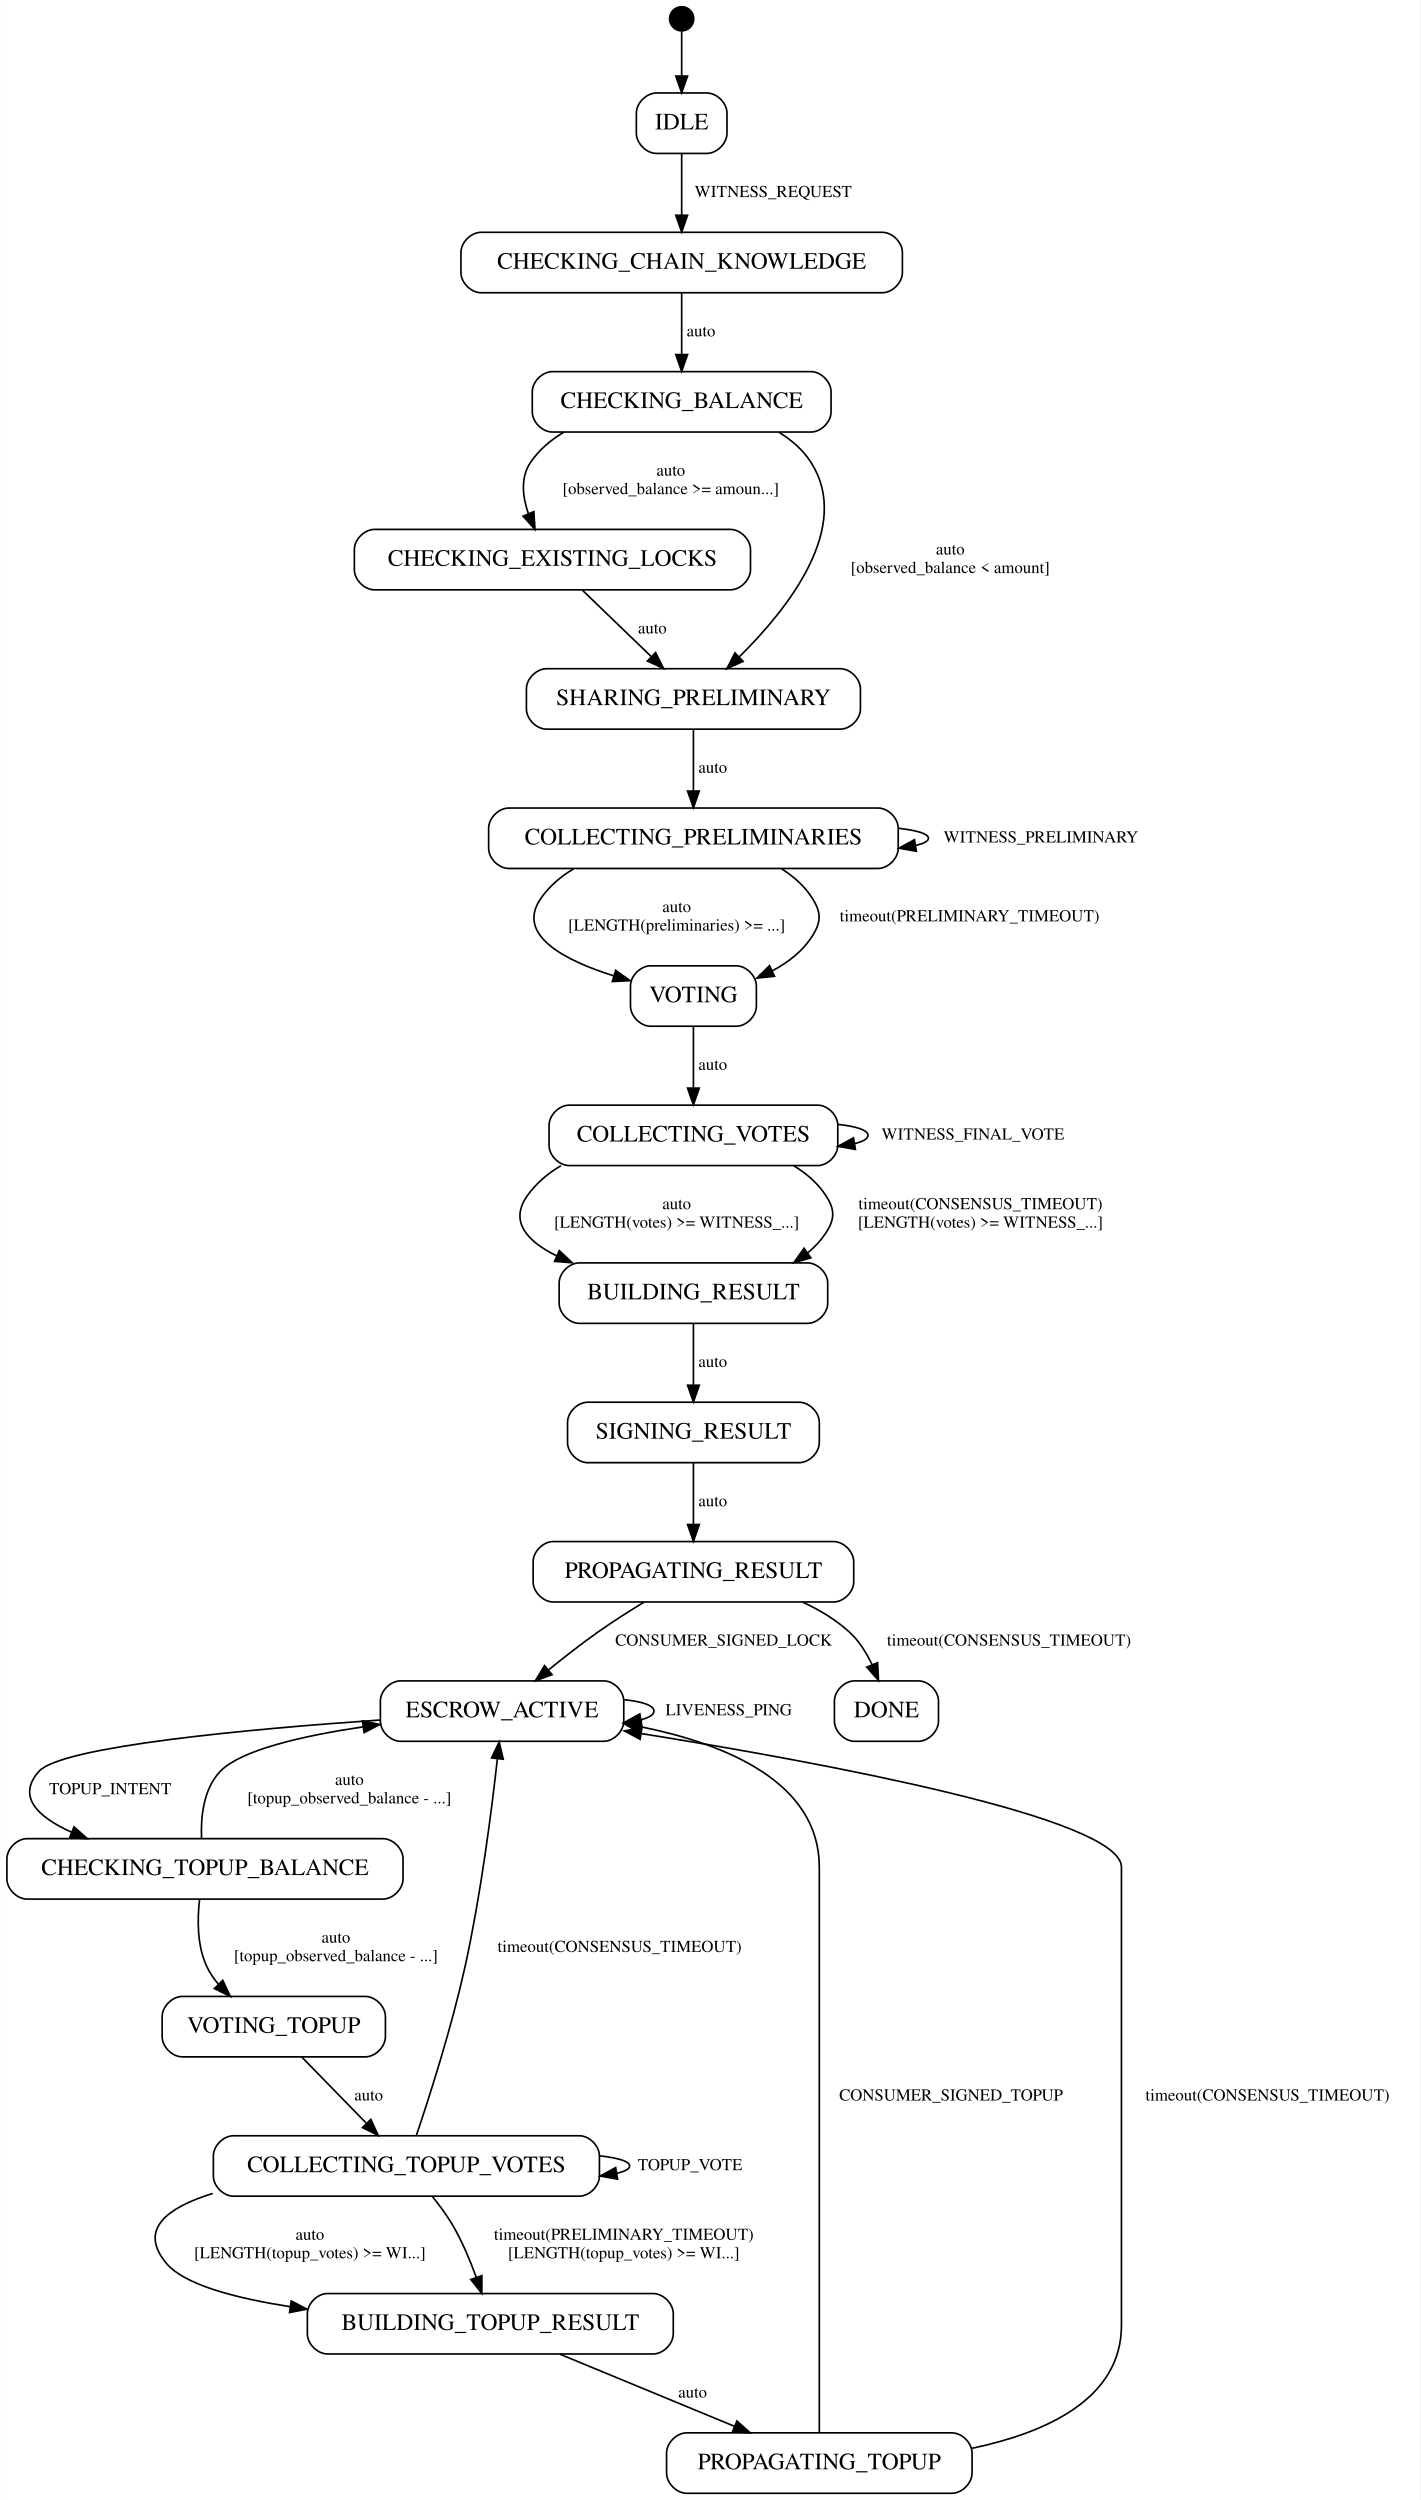
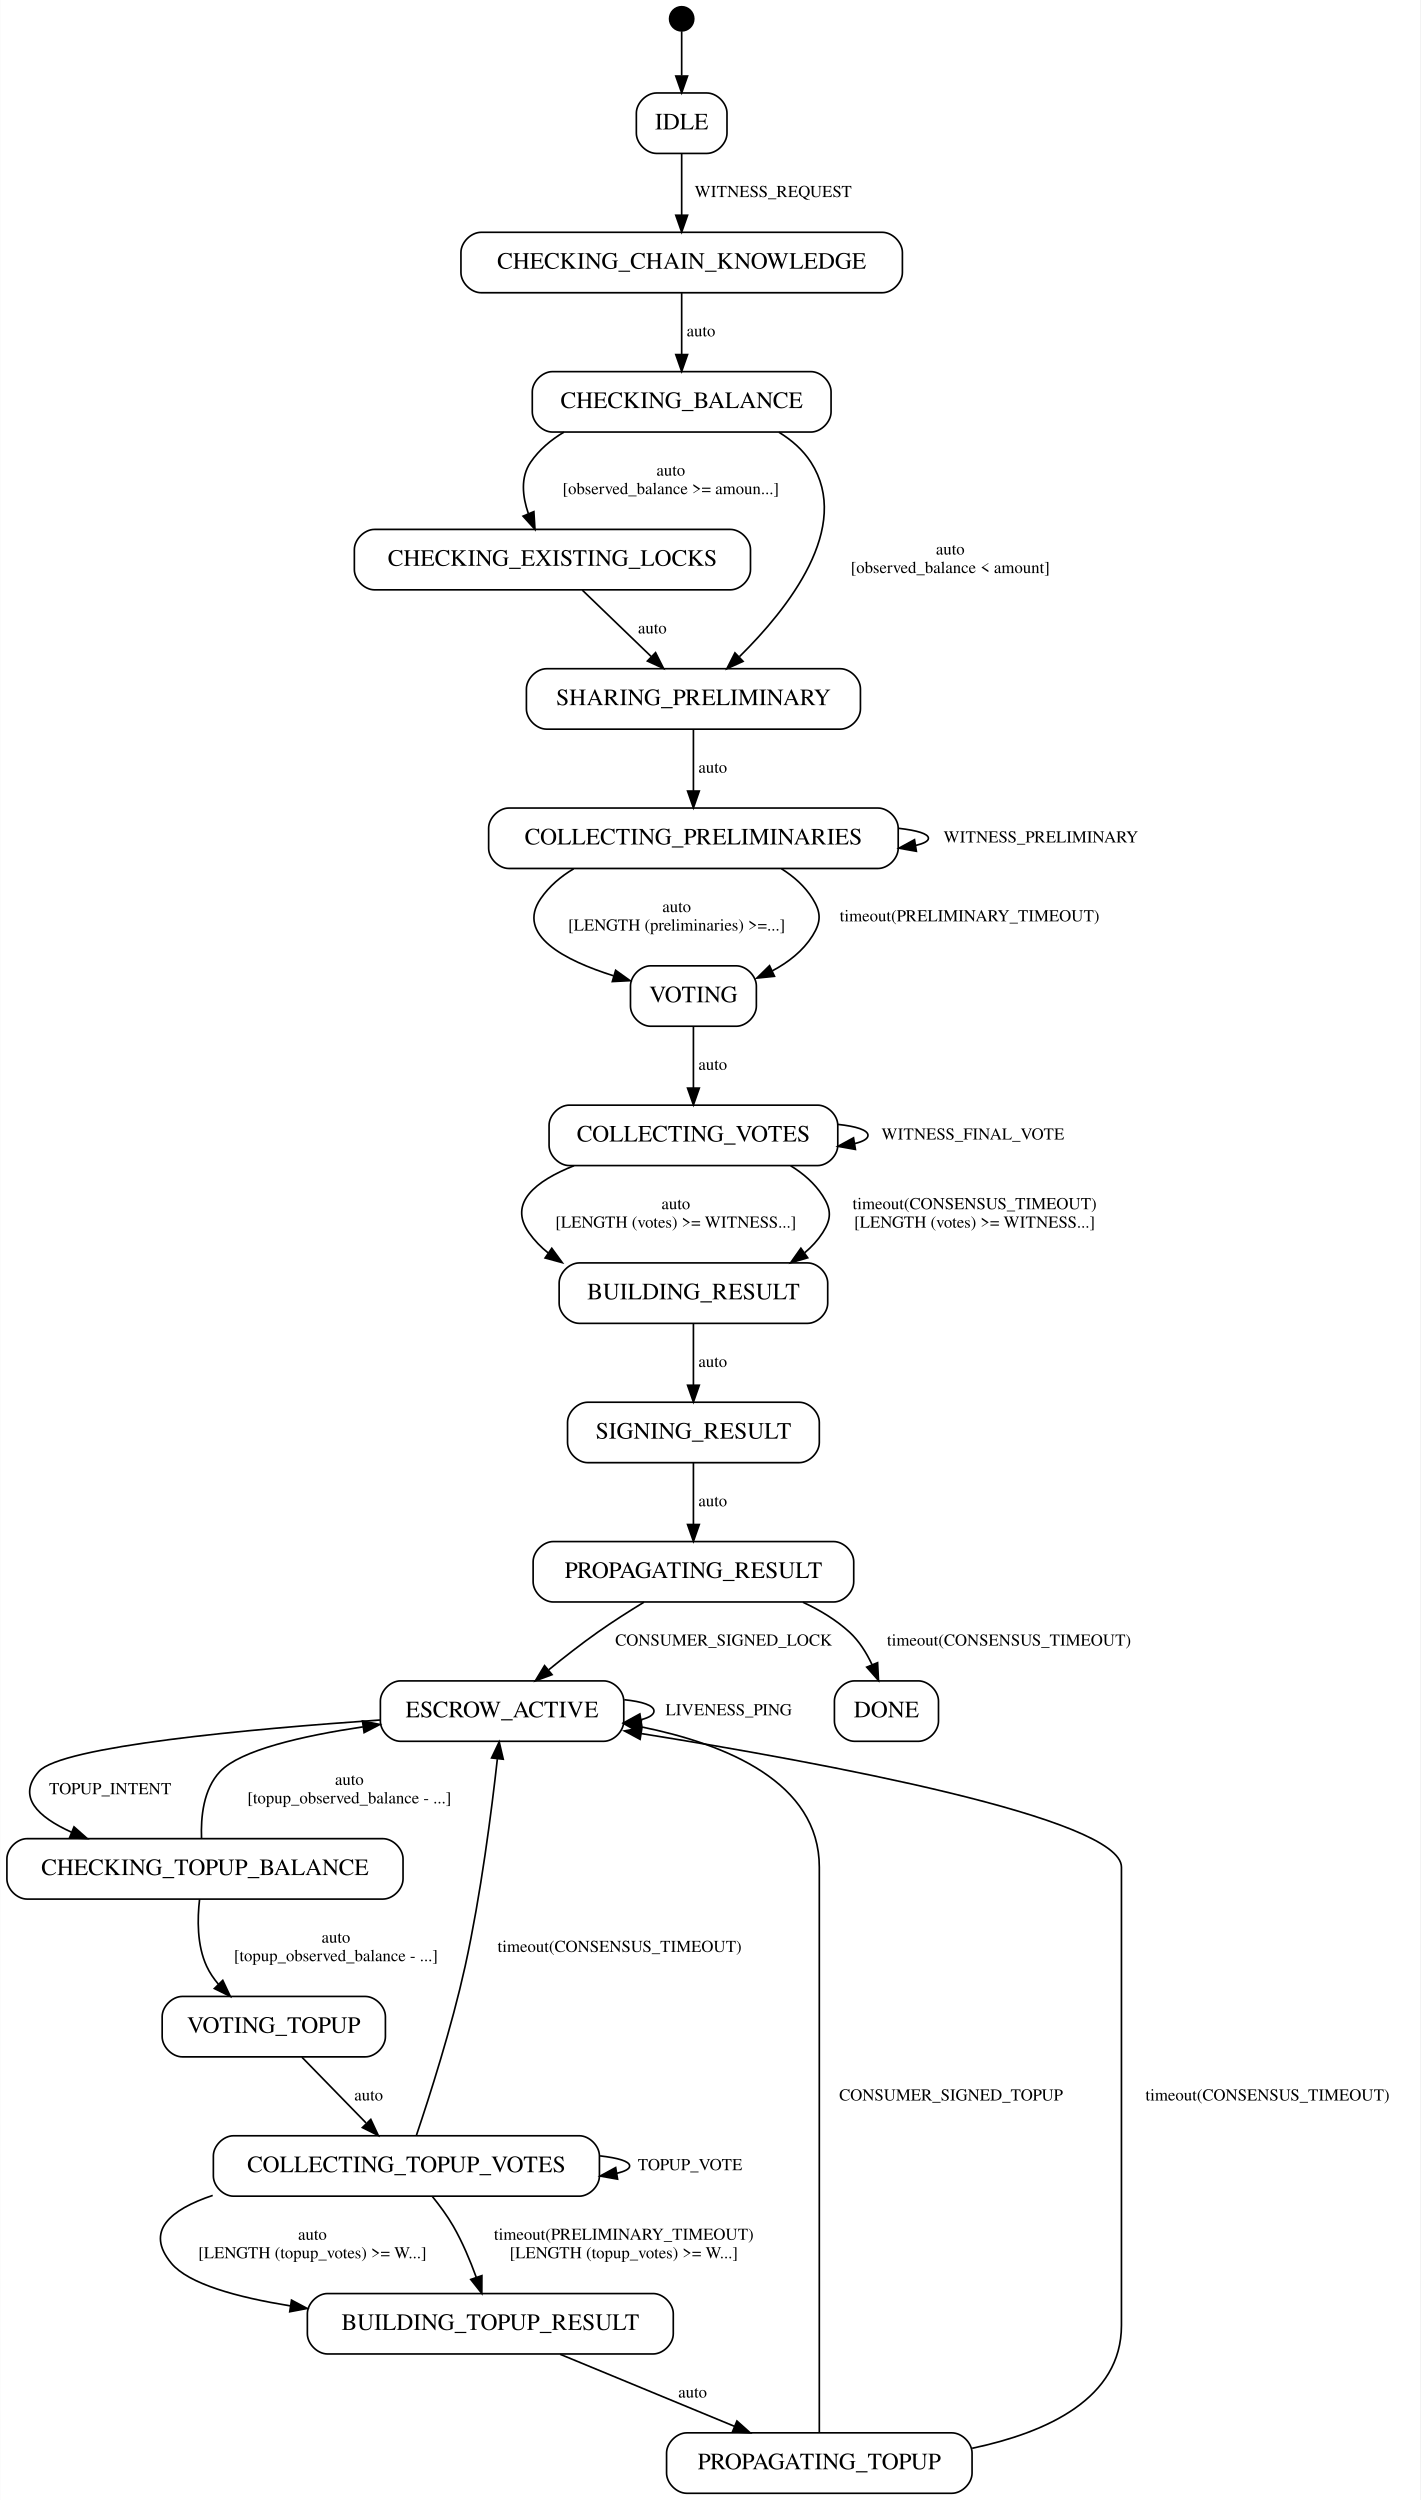
<svg xmlns="http://www.w3.org/2000/svg" width="846pt" height="1489pt" viewBox="0.00 0.00 846.00 1489.40">
  <g id="graph0" class="graph" transform="scale(1 1) rotate(0) translate(4 1485.4)">
    <polygon fill="white" stroke="transparent" points="-4,4 -4,-1485.4 842,-1485.4 842,4 -4,4" />
    <g id="node1" class="node">
      <ellipse fill="black" stroke="black" cx="402" cy="-1474.2" rx="7.2" ry="7.2" />
    </g>
    <g id="node2" class="node">
      <path fill="none" stroke="black" d="M417,-1430C417,-1430 387,-1430 387,-1430 381,-1430 375,-1424 375,-1418 375,-1418 375,-1406 375,-1406 375,-1400 381,-1394 387,-1394 387,-1394 417,-1394 417,-1394 423,-1394 429,-1400 429,-1406 429,-1406 429,-1418 429,-1418 429,-1424 423,-1430 417,-1430" />
      <text text-anchor="middle" x="402" y="-1408.3" font-family="Times,serif" font-size="14.00">IDLE</text>
    </g>
    <g id="edge1" class="edge">
      <path fill="none" stroke="black" d="M402,-1466.76C402,-1460.39 402,-1450.2 402,-1440.39" />
      <polygon fill="black" stroke="black" points="405.5,-1440.1 402,-1430.1 398.5,-1440.1 405.5,-1440.1" />
    </g>
    <g id="node3" class="node">
      <path fill="none" stroke="black" d="M521.5,-1347C521.5,-1347 282.5,-1347 282.5,-1347 276.5,-1347 270.5,-1341 270.5,-1335 270.5,-1335 270.5,-1323 270.5,-1323 270.5,-1317 276.5,-1311 282.5,-1311 282.5,-1311 521.5,-1311 521.5,-1311 527.5,-1311 533.5,-1317 533.5,-1323 533.5,-1323 533.5,-1335 533.5,-1335 533.5,-1341 527.5,-1347 521.5,-1347" />
      <text text-anchor="middle" x="402" y="-1325.3" font-family="Times,serif" font-size="14.00">CHECKING_CHAIN_KNOWLEDGE</text>
    </g>
    <g id="edge2" class="edge">
      <path fill="none" stroke="black" d="M402,-1393.82C402,-1383.19 402,-1369.31 402,-1357.2" />
      <polygon fill="black" stroke="black" points="405.5,-1357.15 402,-1347.15 398.5,-1357.15 405.5,-1357.15" />
      <text text-anchor="middle" x="456.5" y="-1368" font-family="Times,serif" font-size="10.00">WITNESS_REQUEST</text>
    </g>
    <g id="node4" class="node">
      <path fill="none" stroke="black" d="M479,-1264C479,-1264 325,-1264 325,-1264 319,-1264 313,-1258 313,-1252 313,-1252 313,-1240 313,-1240 313,-1234 319,-1228 325,-1228 325,-1228 479,-1228 479,-1228 485,-1228 491,-1234 491,-1240 491,-1240 491,-1252 491,-1252 491,-1258 485,-1264 479,-1264" />
      <text text-anchor="middle" x="402" y="-1242.3" font-family="Times,serif" font-size="14.00">CHECKING_BALANCE</text>
    </g>
    <g id="edge3" class="edge">
      <path fill="none" stroke="black" d="M402,-1310.82C402,-1300.19 402,-1286.31 402,-1274.2" />
      <polygon fill="black" stroke="black" points="405.5,-1274.15 402,-1264.15 398.5,-1274.15 405.5,-1274.15" />
      <text text-anchor="middle" x="413.5" y="-1285" font-family="Times,serif" font-size="10.00">auto</text>
    </g>
    <g id="node5" class="node">
      <path fill="none" stroke="black" d="M431,-1170C431,-1170 219,-1170 219,-1170 213,-1170 207,-1164 207,-1158 207,-1158 207,-1146 207,-1146 207,-1140 213,-1134 219,-1134 219,-1134 431,-1134 431,-1134 437,-1134 443,-1140 443,-1146 443,-1146 443,-1158 443,-1158 443,-1164 437,-1170 431,-1170" />
      <text text-anchor="middle" x="325" y="-1148.3" font-family="Times,serif" font-size="14.00">CHECKING_EXISTING_LOCKS</text>
    </g>
    <g id="edge4" class="edge">
      <path fill="none" stroke="black" d="M331.87,-1227.97C324.07,-1223.35 317.11,-1217.47 312,-1210 305.88,-1201.05 307.13,-1189.64 310.67,-1179.38" />
      <polygon fill="black" stroke="black" points="313.95,-1180.6 314.6,-1170.02 307.5,-1177.89 313.95,-1180.6" />
      <text text-anchor="middle" x="395.5" y="-1202" font-family="Times,serif" font-size="10.00">auto</text>
      <text text-anchor="middle" x="395.5" y="-1191" font-family="Times,serif" font-size="10.00">[observed_balance &gt;= amoun...]</text>
    </g>
    <g id="node6" class="node">
      <path fill="none" stroke="black" d="M496.5,-1087C496.5,-1087 321.5,-1087 321.5,-1087 315.5,-1087 309.5,-1081 309.5,-1075 309.5,-1075 309.5,-1063 309.5,-1063 309.5,-1057 315.5,-1051 321.5,-1051 321.5,-1051 496.5,-1051 496.5,-1051 502.5,-1051 508.5,-1057 508.5,-1063 508.5,-1063 508.5,-1075 508.5,-1075 508.5,-1081 502.5,-1087 496.5,-1087" />
      <text text-anchor="middle" x="409" y="-1065.3" font-family="Times,serif" font-size="14.00">SHARING_PRELIMINARY</text>
    </g>
    <g id="edge5" class="edge">
      <path fill="none" stroke="black" d="M459.91,-1227.89C467.47,-1223.27 474.23,-1217.41 479,-1210 503.85,-1171.41 465.44,-1122.8 436.42,-1094.19" />
      <polygon fill="black" stroke="black" points="438.57,-1091.4 428.92,-1087.02 433.73,-1096.46 438.57,-1091.4" />
      <text text-anchor="middle" x="562" y="-1155" font-family="Times,serif" font-size="10.00">auto</text>
      <text text-anchor="middle" x="562" y="-1144" font-family="Times,serif" font-size="10.00">[observed_balance &lt; amount]</text>
    </g>
    <g id="edge6" class="edge">
      <path fill="none" stroke="black" d="M342.81,-1133.82C354.73,-1122.33 370.59,-1107.04 383.79,-1094.31" />
      <polygon fill="black" stroke="black" points="386.44,-1096.61 391.21,-1087.15 381.58,-1091.58 386.44,-1096.61" />
      <text text-anchor="middle" x="384.5" y="-1108" font-family="Times,serif" font-size="10.00">auto</text>
    </g>
    <g id="node7" class="node">
      <path fill="none" stroke="black" d="M519,-1004C519,-1004 299,-1004 299,-1004 293,-1004 287,-998 287,-992 287,-992 287,-980 287,-980 287,-974 293,-968 299,-968 299,-968 519,-968 519,-968 525,-968 531,-974 531,-980 531,-980 531,-992 531,-992 531,-998 525,-1004 519,-1004" />
      <text text-anchor="middle" x="409" y="-982.3" font-family="Times,serif" font-size="14.00">COLLECTING_PRELIMINARIES</text>
    </g>
    <g id="edge7" class="edge">
      <path fill="none" stroke="black" d="M409,-1050.82C409,-1040.19 409,-1026.31 409,-1014.2" />
      <polygon fill="black" stroke="black" points="412.5,-1014.15 409,-1004.15 405.5,-1014.15 412.5,-1014.15" />
      <text text-anchor="middle" x="420.5" y="-1025" font-family="Times,serif" font-size="10.00">auto</text>
    </g>
    <g id="edge8" class="edge">
      <path fill="none" stroke="black" d="M531.4,-991.91C542.22,-990.66 549,-988.7 549,-986 549,-984.27 546.22,-982.84 541.37,-981.71" />
      <polygon fill="black" stroke="black" points="541.83,-978.24 531.4,-980.09 540.71,-985.15 541.83,-978.24" />
      <text text-anchor="middle" x="616" y="-983.5" font-family="Times,serif" font-size="10.00">WITNESS_PRELIMINARY</text>
    </g>
    <g id="node8" class="node">
      <path fill="none" stroke="black" d="M434.5,-910C434.5,-910 383.5,-910 383.5,-910 377.5,-910 371.5,-904 371.5,-898 371.5,-898 371.5,-886 371.5,-886 371.5,-880 377.5,-874 383.5,-874 383.5,-874 434.5,-874 434.5,-874 440.5,-874 446.5,-880 446.5,-886 446.5,-886 446.5,-898 446.5,-898 446.5,-904 440.5,-910 434.5,-910" />
      <text text-anchor="middle" x="409" y="-888.3" font-family="Times,serif" font-size="14.00">VOTING</text>
    </g>
    <g id="edge9" class="edge">
      <path fill="none" stroke="black" d="M337.67,-967.83C329.96,-963.23 323.08,-957.4 318,-950 303.11,-928.32 332.26,-913.23 361.43,-904.05" />
      <polygon fill="black" stroke="black" points="362.66,-907.33 371.26,-901.16 360.68,-900.62 362.66,-907.33" />
      <text text-anchor="middle" x="399" y="-942" font-family="Times,serif" font-size="10.00">auto</text>
-       <text text-anchor="middle" x="399" y="-931" font-family="Times,serif" font-size="10.00">[LENGTH(preliminaries) &gt;= ...]</text>
+       <text text-anchor="middle" x="399" y="-931" font-family="Times,serif" font-size="10.00">[LENGTH (preliminaries) &gt;=...]</text>
    </g>
    <g id="edge10" class="edge">
      <path fill="none" stroke="black" d="M461.42,-967.85C468.81,-963.21 475.43,-957.35 480,-950 485.16,-941.7 485.16,-936.3 480,-928 474.33,-918.89 465.52,-912.08 456.01,-907.02" />
      <polygon fill="black" stroke="black" points="457.3,-903.76 446.76,-902.68 454.33,-910.1 457.3,-903.76" />
      <text text-anchor="middle" x="573.5" y="-936.5" font-family="Times,serif" font-size="10.00">timeout(PRELIMINARY_TIMEOUT)</text>
    </g>
    <g id="node9" class="node">
      <path fill="none" stroke="black" d="M483,-827C483,-827 335,-827 335,-827 329,-827 323,-821 323,-815 323,-815 323,-803 323,-803 323,-797 329,-791 335,-791 335,-791 483,-791 483,-791 489,-791 495,-797 495,-803 495,-803 495,-815 495,-815 495,-821 489,-827 483,-827" />
      <text text-anchor="middle" x="409" y="-805.3" font-family="Times,serif" font-size="14.00">COLLECTING_VOTES</text>
    </g>
    <g id="edge11" class="edge">
      <path fill="none" stroke="black" d="M409,-873.82C409,-863.19 409,-849.31 409,-837.2" />
      <polygon fill="black" stroke="black" points="412.5,-837.15 409,-827.15 405.5,-837.15 412.5,-837.15" />
      <text text-anchor="middle" x="420.5" y="-848" font-family="Times,serif" font-size="10.00">auto</text>
    </g>
    <g id="edge12" class="edge">
      <path fill="none" stroke="black" d="M495.08,-815.53C505.89,-814.38 513,-812.2 513,-809 513,-806.95 510.08,-805.32 505.14,-804.11" />
      <polygon fill="black" stroke="black" points="505.51,-800.62 495.08,-802.47 504.38,-807.53 505.51,-800.62" />
      <text text-anchor="middle" x="575.5" y="-806.5" font-family="Times,serif" font-size="10.00">WITNESS_FINAL_VOTE</text>
    </g>
    <g id="node10" class="node">
      <path fill="none" stroke="black" d="M477,-733C477,-733 341,-733 341,-733 335,-733 329,-727 329,-721 329,-721 329,-709 329,-709 329,-703 335,-697 341,-697 341,-697 477,-697 477,-697 483,-697 489,-703 489,-709 489,-709 489,-721 489,-721 489,-727 483,-733 477,-733" />
      <text text-anchor="middle" x="409" y="-711.3" font-family="Times,serif" font-size="14.00">BUILDING_RESULT</text>
    </g>
    <g id="edge13" class="edge">
-       <path fill="none" stroke="black" d="M330.08,-790.94C322.25,-786.31 315.26,-780.44 310,-773 299.18,-757.69 309.84,-745.92 327.61,-737.15" />
-       <polygon fill="black" stroke="black" points="329.1,-740.32 336.84,-733.09 326.27,-733.92 329.1,-740.32" />
-       <text text-anchor="middle" x="399" y="-765" font-family="Times,serif" font-size="10.00">auto</text>
-       <text text-anchor="middle" x="399" y="-754" font-family="Times,serif" font-size="10.00">[LENGTH(votes) &gt;= WITNESS_...]</text>
+       <path fill="none" stroke="black" d="M337.87,-790.92C315.02,-781.83 298.47,-768.78 311,-751 314.25,-746.39 318.17,-742.38 322.54,-738.89" />
+       <polygon fill="black" stroke="black" points="324.61,-741.72 330.86,-733.17 320.64,-735.95 324.61,-741.72" />
+       <text text-anchor="middle" x="398.5" y="-765" font-family="Times,serif" font-size="10.00">auto</text>
+       <text text-anchor="middle" x="398.5" y="-754" font-family="Times,serif" font-size="10.00">[LENGTH (votes) &gt;= WITNESS...]</text>
    </g>
    <g id="edge14" class="edge">
-       <path fill="none" stroke="black" d="M468.77,-790.9C476.37,-786.28 483.17,-780.42 488,-773 493.33,-764.8 493.33,-759.2 488,-751 485.06,-746.48 481.38,-742.54 477.24,-739.1" />
-       <polygon fill="black" stroke="black" points="478.95,-736.03 468.77,-733.1 474.91,-741.74 478.95,-736.03" />
-       <text text-anchor="middle" x="580" y="-765" font-family="Times,serif" font-size="10.00">timeout(CONSENSUS_TIMEOUT)</text>
-       <text text-anchor="middle" x="580" y="-754" font-family="Times,serif" font-size="10.00">[LENGTH(votes) &gt;= WITNESS_...]</text>
+       <path fill="none" stroke="black" d="M466.91,-790.89C474.47,-786.27 481.23,-780.41 486,-773 491.29,-764.78 491.29,-759.22 486,-751 483.09,-746.49 479.45,-742.55 475.33,-739.11" />
+       <polygon fill="black" stroke="black" points="477.08,-736.06 466.91,-733.11 473.02,-741.76 477.08,-736.06" />
+       <text text-anchor="middle" x="576.5" y="-765" font-family="Times,serif" font-size="10.00">timeout(CONSENSUS_TIMEOUT)</text>
+       <text text-anchor="middle" x="576.5" y="-754" font-family="Times,serif" font-size="10.00">[LENGTH (votes) &gt;= WITNESS...]</text>
    </g>
    <g id="node11" class="node">
      <path fill="none" stroke="black" d="M472,-650C472,-650 346,-650 346,-650 340,-650 334,-644 334,-638 334,-638 334,-626 334,-626 334,-620 340,-614 346,-614 346,-614 472,-614 472,-614 478,-614 484,-620 484,-626 484,-626 484,-638 484,-638 484,-644 478,-650 472,-650" />
      <text text-anchor="middle" x="409" y="-628.3" font-family="Times,serif" font-size="14.00">SIGNING_RESULT</text>
    </g>
    <g id="edge15" class="edge">
      <path fill="none" stroke="black" d="M409,-696.82C409,-686.19 409,-672.31 409,-660.2" />
      <polygon fill="black" stroke="black" points="412.5,-660.15 409,-650.15 405.5,-660.15 412.5,-660.15" />
      <text text-anchor="middle" x="420.5" y="-671" font-family="Times,serif" font-size="10.00">auto</text>
    </g>
    <g id="node12" class="node">
      <path fill="none" stroke="black" d="M492.5,-567C492.5,-567 325.5,-567 325.5,-567 319.5,-567 313.5,-561 313.5,-555 313.5,-555 313.5,-543 313.5,-543 313.5,-537 319.5,-531 325.5,-531 325.5,-531 492.5,-531 492.5,-531 498.5,-531 504.5,-537 504.5,-543 504.5,-543 504.5,-555 504.5,-555 504.5,-561 498.5,-567 492.5,-567" />
      <text text-anchor="middle" x="409" y="-545.3" font-family="Times,serif" font-size="14.00">PROPAGATING_RESULT</text>
    </g>
    <g id="edge16" class="edge">
      <path fill="none" stroke="black" d="M409,-613.82C409,-603.19 409,-589.31 409,-577.2" />
      <polygon fill="black" stroke="black" points="412.5,-577.15 409,-567.15 405.5,-577.15 412.5,-577.15" />
      <text text-anchor="middle" x="420.5" y="-588" font-family="Times,serif" font-size="10.00">auto</text>
    </g>
    <g id="node13" class="node">
      <path fill="none" stroke="black" d="M355.5,-484C355.5,-484 234.5,-484 234.5,-484 228.5,-484 222.5,-478 222.5,-472 222.5,-472 222.5,-460 222.5,-460 222.5,-454 228.5,-448 234.5,-448 234.5,-448 355.5,-448 355.5,-448 361.5,-448 367.5,-454 367.5,-460 367.5,-460 367.5,-472 367.5,-472 367.5,-478 361.5,-484 355.5,-484" />
      <text text-anchor="middle" x="295" y="-462.3" font-family="Times,serif" font-size="14.00">ESCROW_ACTIVE</text>
    </g>
    <g id="edge17" class="edge">
      <path fill="none" stroke="black" d="M379.54,-530.9C370.54,-525.42 360.73,-519.16 352,-513 342.22,-506.09 331.92,-498.04 322.81,-490.62" />
      <polygon fill="black" stroke="black" points="324.77,-487.7 314.82,-484.04 320.31,-493.1 324.77,-487.7" />
      <text text-anchor="middle" x="427" y="-505" font-family="Times,serif" font-size="10.00">CONSUMER_SIGNED_LOCK</text>
    </g>
    <g id="node14" class="node">
      <path fill="none" stroke="black" d="M543,-484C543,-484 505,-484 505,-484 499,-484 493,-478 493,-472 493,-472 493,-460 493,-460 493,-454 499,-448 505,-448 505,-448 543,-448 543,-448 549,-448 555,-454 555,-460 555,-460 555,-472 555,-472 555,-478 549,-484 543,-484" />
      <text text-anchor="middle" x="524" y="-462.3" font-family="Times,serif" font-size="14.00">DONE</text>
    </g>
    <g id="edge18" class="edge">
      <path fill="none" stroke="black" d="M474.22,-530.84C484.29,-526.2 493.99,-520.35 502,-513 507.74,-507.73 512.13,-500.65 515.43,-493.63" />
      <polygon fill="black" stroke="black" points="518.72,-494.84 519.26,-484.26 512.24,-492.19 518.72,-494.84" />
      <text text-anchor="middle" x="597" y="-505" font-family="Times,serif" font-size="10.00">timeout(CONSENSUS_TIMEOUT)</text>
    </g>
    <g id="edge30" class="edge">
      <path fill="none" stroke="black" d="M367.79,-472.77C378.37,-471.69 385.5,-469.44 385.5,-466 385.5,-463.8 382.57,-462.08 377.69,-460.85" />
      <polygon fill="black" stroke="black" points="378.22,-457.39 367.79,-459.23 377.09,-464.3 378.22,-457.39" />
      <text text-anchor="middle" x="430" y="-463.5" font-family="Times,serif" font-size="10.00">LIVENESS_PING</text>
    </g>
    <g id="node15" class="node">
      <path fill="none" stroke="black" d="M224,-390C224,-390 12,-390 12,-390 6,-390 0,-384 0,-378 0,-378 0,-366 0,-366 0,-360 6,-354 12,-354 12,-354 224,-354 224,-354 230,-354 236,-360 236,-366 236,-366 236,-378 236,-378 236,-384 230,-390 224,-390" />
      <text text-anchor="middle" x="118" y="-368.3" font-family="Times,serif" font-size="14.00">CHECKING_TOPUP_BALANCE</text>
    </g>
    <g id="edge19" class="edge">
      <path fill="none" stroke="black" d="M222.26,-460.69C145.04,-455.35 32.29,-445.08 19,-430 5.75,-414.96 18.38,-402.92 38.53,-393.84" />
      <polygon fill="black" stroke="black" points="39.98,-397.03 47.91,-390.01 37.33,-390.55 39.98,-397.03" />
      <text text-anchor="middle" x="61.5" y="-416.5" font-family="Times,serif" font-size="10.00">TOPUP_INTENT</text>
    </g>
    <g id="edge21" class="edge">
      <path fill="none" stroke="black" d="M115.95,-390.19C115.45,-402.82 117.05,-419.55 127,-430 139.16,-442.77 175.99,-451.21 212.08,-456.6" />
      <polygon fill="black" stroke="black" points="211.83,-460.1 222.22,-458.04 212.81,-453.17 211.83,-460.1" />
      <text text-anchor="middle" x="204" y="-422" font-family="Times,serif" font-size="10.00">auto</text>
      <text text-anchor="middle" x="204" y="-411" font-family="Times,serif" font-size="10.00">[topup_observed_balance - ...]</text>
    </g>
    <g id="node16" class="node">
      <path fill="none" stroke="black" d="M213.5,-296C213.5,-296 104.5,-296 104.5,-296 98.5,-296 92.5,-290 92.5,-284 92.5,-284 92.5,-272 92.5,-272 92.5,-266 98.5,-260 104.5,-260 104.5,-260 213.5,-260 213.5,-260 219.5,-260 225.5,-266 225.5,-272 225.5,-272 225.5,-284 225.5,-284 225.5,-290 219.5,-296 213.5,-296" />
      <text text-anchor="middle" x="159" y="-274.3" font-family="Times,serif" font-size="14.00">VOTING_TOPUP</text>
    </g>
    <g id="edge20" class="edge">
      <path fill="none" stroke="black" d="M114.8,-353.98C113.41,-342.21 113.21,-326.48 119,-314 120.79,-310.14 123.24,-306.53 126.04,-303.22" />
      <polygon fill="black" stroke="black" points="128.6,-305.61 133.1,-296.02 123.6,-300.71 128.6,-305.61" />
      <text text-anchor="middle" x="196" y="-328" font-family="Times,serif" font-size="10.00">auto</text>
      <text text-anchor="middle" x="196" y="-317" font-family="Times,serif" font-size="10.00">[topup_observed_balance - ...]</text>
    </g>
    <g id="node17" class="node">
      <path fill="none" stroke="black" d="M341,-213C341,-213 135,-213 135,-213 129,-213 123,-207 123,-201 123,-201 123,-189 123,-189 123,-183 129,-177 135,-177 135,-177 341,-177 341,-177 347,-177 353,-183 353,-189 353,-189 353,-201 353,-201 353,-207 347,-213 341,-213" />
      <text text-anchor="middle" x="238" y="-191.3" font-family="Times,serif" font-size="14.00">COLLECTING_TOPUP_VOTES</text>
    </g>
    <g id="edge22" class="edge">
      <path fill="none" stroke="black" d="M175.75,-259.82C186.86,-248.44 201.6,-233.33 213.94,-220.66" />
      <polygon fill="black" stroke="black" points="216.79,-222.76 221.27,-213.15 211.78,-217.87 216.79,-222.76" />
      <text text-anchor="middle" x="215.5" y="-234" font-family="Times,serif" font-size="10.00">auto</text>
    </g>
    <g id="edge26" class="edge">
      <path fill="none" stroke="black" d="M244.01,-213.39C251.71,-236.22 265.01,-277.69 273,-314 282.38,-356.63 288.8,-406.94 292.18,-437.38" />
      <polygon fill="black" stroke="black" points="288.74,-438.08 293.29,-447.64 295.7,-437.33 288.74,-438.08" />
      <text text-anchor="middle" x="365" y="-322.5" font-family="Times,serif" font-size="10.00">timeout(CONSENSUS_TIMEOUT)</text>
    </g>
    <g id="edge23" class="edge">
      <path fill="none" stroke="black" d="M353.38,-201.01C364.18,-199.78 371,-197.77 371,-195 371,-193.22 368.2,-191.76 363.35,-190.62" />
      <polygon fill="black" stroke="black" points="363.81,-187.15 353.38,-188.99 362.68,-194.05 363.81,-187.15" />
      <text text-anchor="middle" x="407" y="-192.5" font-family="Times,serif" font-size="10.00">TOPUP_VOTE</text>
    </g>
    <g id="node18" class="node">
      <path fill="none" stroke="black" d="M385,-119C385,-119 191,-119 191,-119 185,-119 179,-113 179,-107 179,-107 179,-95 179,-95 179,-89 185,-83 191,-83 191,-83 385,-83 385,-83 391,-83 397,-89 397,-95 397,-95 397,-107 397,-107 397,-113 391,-119 385,-119" />
      <text text-anchor="middle" x="288" y="-97.3" font-family="Times,serif" font-size="14.00">BUILDING_TOPUP_RESULT</text>
    </g>
    <g id="edge24" class="edge">
-       <path fill="none" stroke="black" d="M122.64,-178.64C95.23,-170.17 78.21,-157.1 95,-137 105.53,-124.39 135.53,-116.31 168.84,-111.15" />
-       <polygon fill="black" stroke="black" points="169.39,-114.6 178.78,-109.7 168.38,-107.68 169.39,-114.6" />
-       <text text-anchor="middle" x="180.5" y="-151" font-family="Times,serif" font-size="10.00">auto</text>
-       <text text-anchor="middle" x="180.5" y="-140" font-family="Times,serif" font-size="10.00">[LENGTH(topup_votes) &gt;= WI...]</text>
+       <path fill="none" stroke="black" d="M122.6,-177.46C97.21,-168.95 82.05,-156.16 98,-137 108.16,-124.79 136.81,-116.83 168.87,-111.64" />
+       <polygon fill="black" stroke="black" points="169.55,-115.08 178.91,-110.11 168.5,-108.15 169.55,-115.08" />
+       <text text-anchor="middle" x="182" y="-151" font-family="Times,serif" font-size="10.00">auto</text>
+       <text text-anchor="middle" x="182" y="-140" font-family="Times,serif" font-size="10.00">[LENGTH (topup_votes) &gt;= W...]</text>
    </g>
    <g id="edge25" class="edge">
      <path fill="none" stroke="black" d="M253.36,-176.95C257.81,-171.47 262.43,-165.21 266,-159 271.41,-149.58 276.02,-138.57 279.59,-128.76" />
      <polygon fill="black" stroke="black" points="282.98,-129.67 282.93,-119.08 276.36,-127.39 282.98,-129.67" />
      <text text-anchor="middle" x="367.5" y="-151" font-family="Times,serif" font-size="10.00">timeout(PRELIMINARY_TIMEOUT)</text>
-       <text text-anchor="middle" x="367.5" y="-140" font-family="Times,serif" font-size="10.00">[LENGTH(topup_votes) &gt;= WI...]</text>
+       <text text-anchor="middle" x="367.5" y="-140" font-family="Times,serif" font-size="10.00">[LENGTH (topup_votes) &gt;= W...]</text>
    </g>
    <g id="node19" class="node">
      <path fill="none" stroke="black" d="M563,-36C563,-36 405,-36 405,-36 399,-36 393,-30 393,-24 393,-24 393,-12 393,-12 393,-6 399,0 405,0 405,0 563,0 563,0 569,0 575,-6 575,-12 575,-12 575,-24 575,-24 575,-30 569,-36 563,-36" />
      <text text-anchor="middle" x="484" y="-14.3" font-family="Times,serif" font-size="14.00">PROPAGATING_TOPUP</text>
    </g>
    <g id="edge27" class="edge">
      <path fill="none" stroke="black" d="M329.57,-82.82C359.94,-70.27 401.29,-53.18 433.56,-39.85" />
      <polygon fill="black" stroke="black" points="434.92,-43.07 442.83,-36.01 432.25,-36.6 434.92,-43.07" />
      <text text-anchor="middle" x="408.5" y="-57" font-family="Times,serif" font-size="10.00">auto</text>
    </g>
    <g id="edge28" class="edge">
      <path fill="none" stroke="black" d="M484,-36.07C484,-52.46 484,-77.92 484,-100 484,-373 484,-373 484,-373 484,-423.63 428.48,-446.41 377.62,-456.65" />
      <polygon fill="black" stroke="black" points="376.72,-453.25 367.53,-458.53 378,-460.14 376.72,-453.25" />
      <text text-anchor="middle" x="562.5" y="-234" font-family="Times,serif" font-size="10.00">CONSUMER_SIGNED_TOPUP</text>
    </g>
    <g id="edge29" class="edge">
      <path fill="none" stroke="black" d="M575.05,-26.82C619.7,-36.2 664,-56.48 664,-100 664,-373 664,-373 664,-373 664,-402.29 486.68,-435.18 377.88,-452.61" />
      <polygon fill="black" stroke="black" points="377.23,-449.17 367.9,-454.19 378.33,-456.08 377.23,-449.17" />
      <text text-anchor="middle" x="751" y="-234" font-family="Times,serif" font-size="10.00">timeout(CONSENSUS_TIMEOUT)</text>
    </g>
  </g>
</svg>
